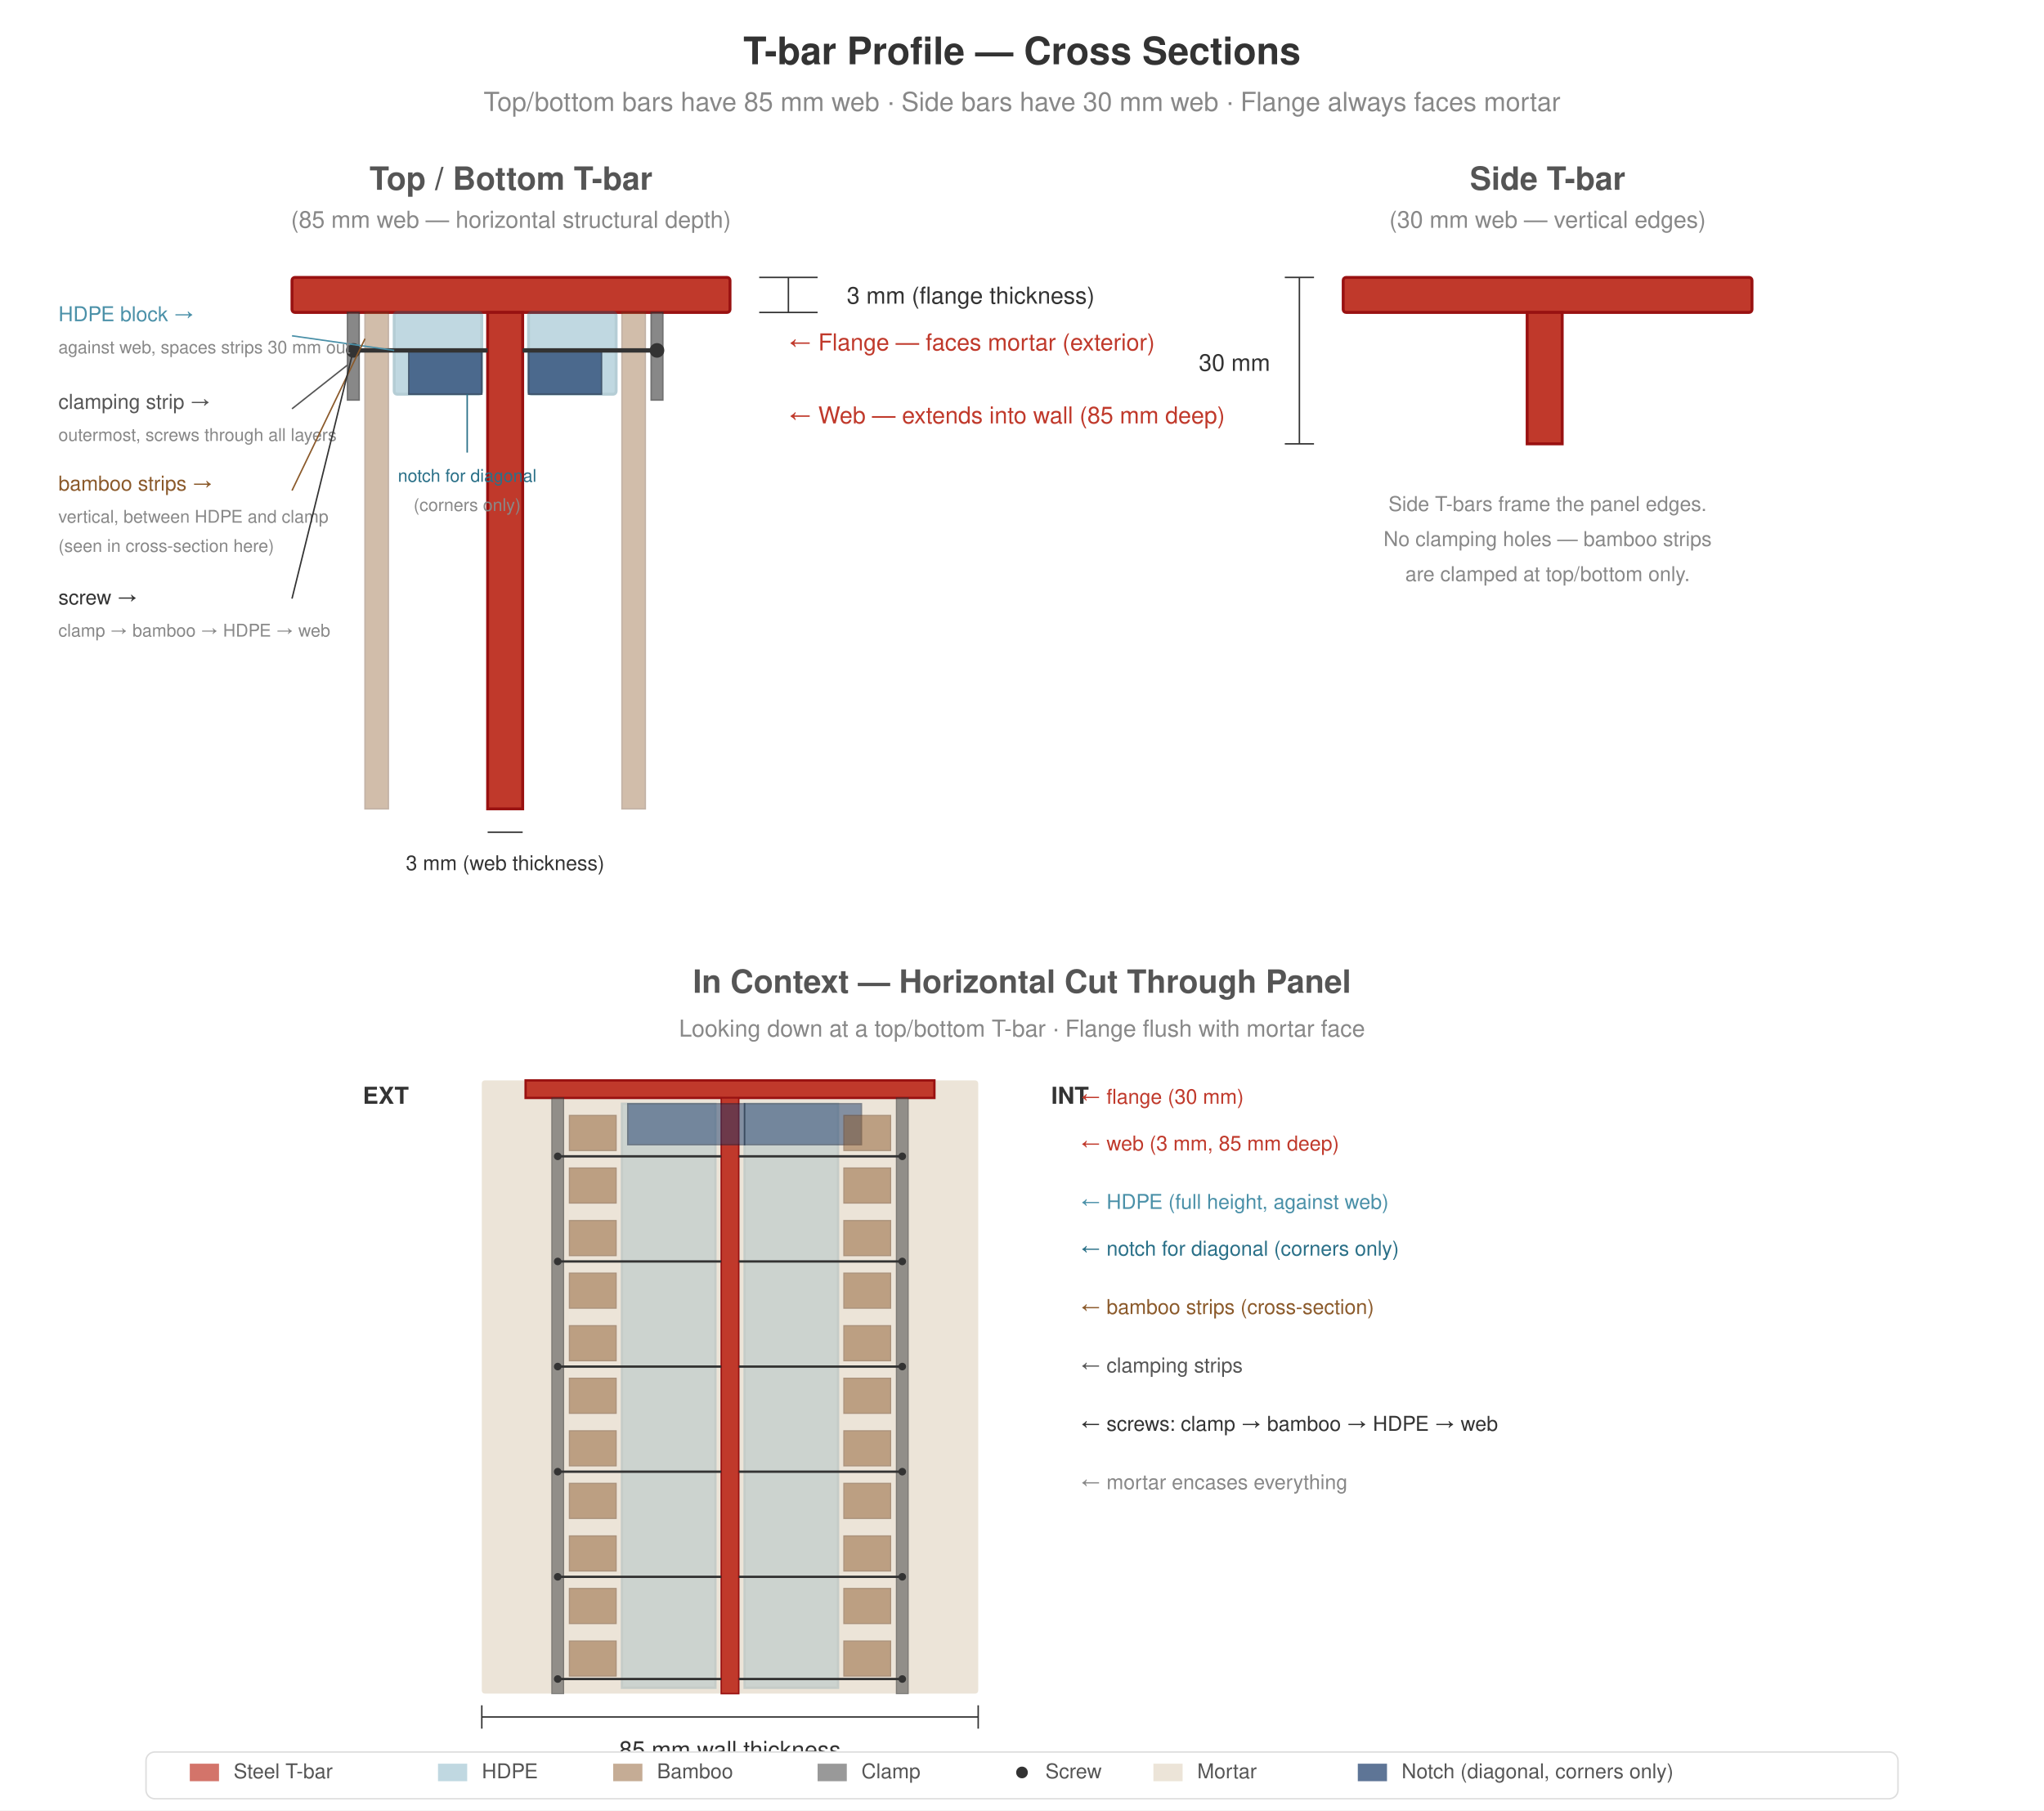
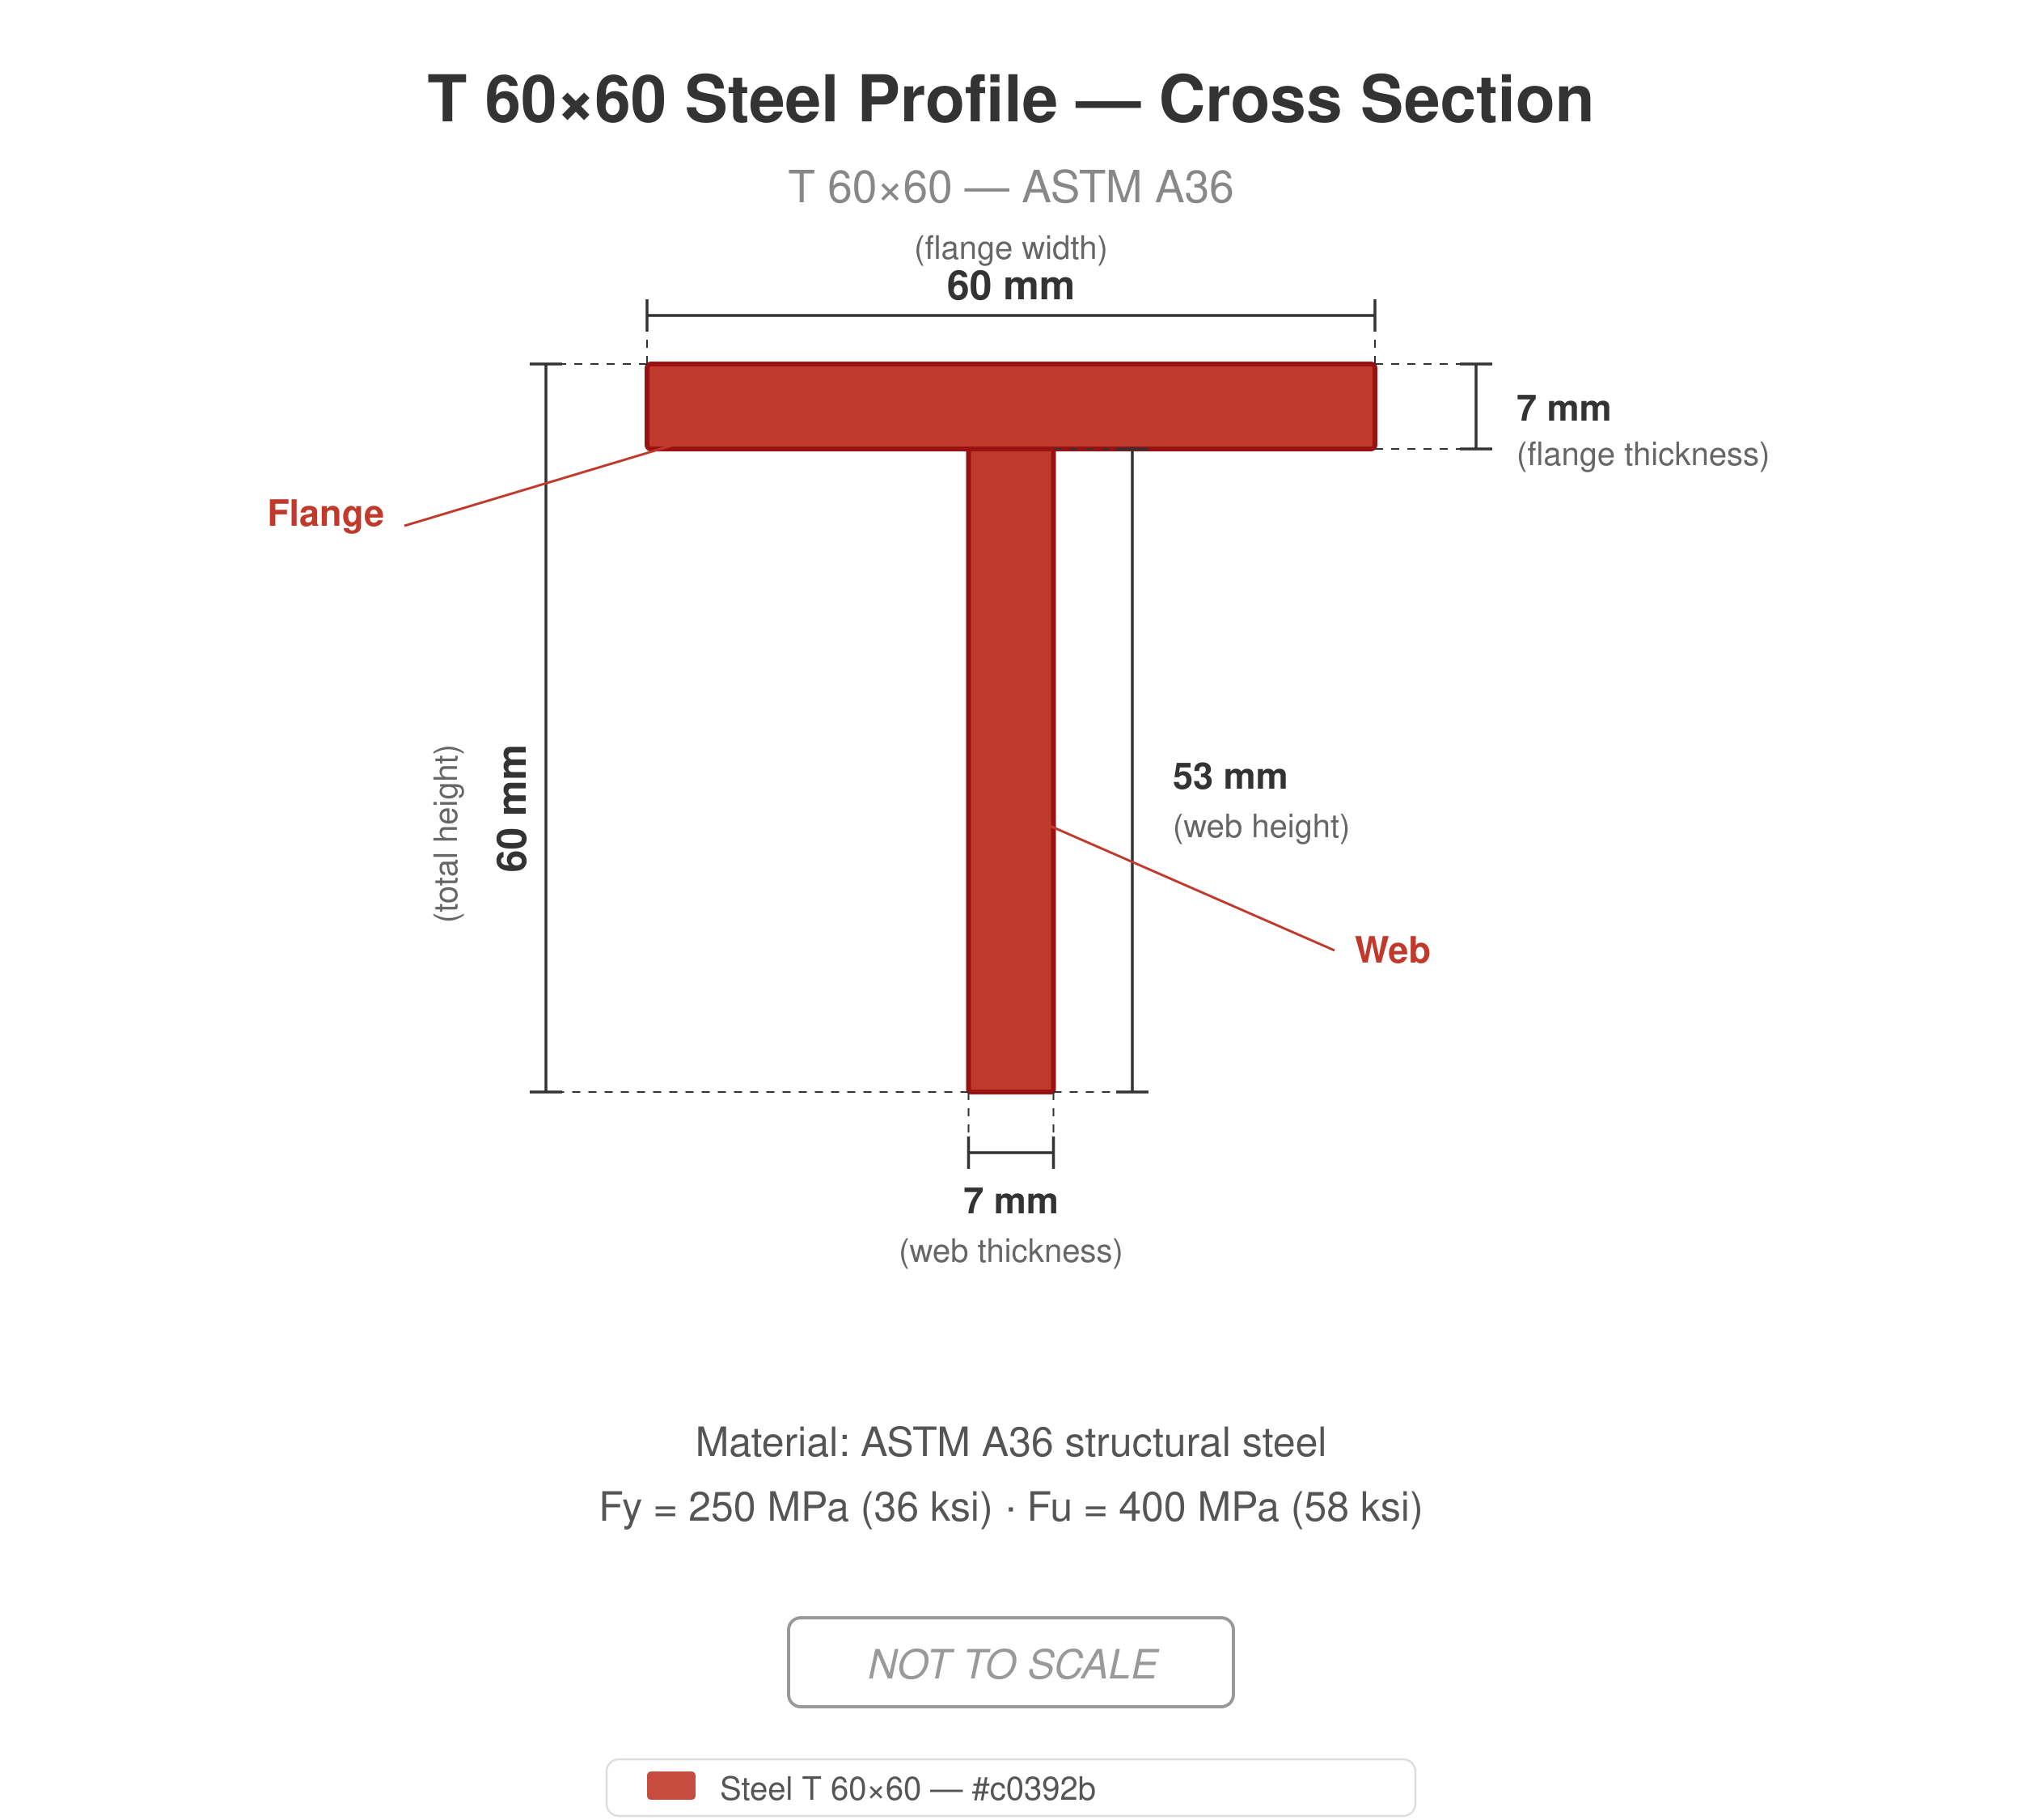
- <svg xmlns="http://www.w3.org/2000/svg" viewBox="0 0 700 620" style="background:#ffffff">
+ <svg xmlns="http://www.w3.org/2000/svg" viewBox="0 0 500 450" style="background:#ffffff">
  <rect width="100%" height="100%" fill="white" />
-   <text x="350" y="22" text-anchor="middle" font-size="13" fill="#333" font-weight="bold" font-family="Helvetica,Arial,sans-serif">T-bar Profile — Cross Sections</text>
-   <text x="350" y="38" text-anchor="middle" font-size="9" fill="#888" font-family="Helvetica,Arial,sans-serif">Top/bottom bars have 85 mm web · Side bars have 30 mm web · Flange always faces mortar</text>
-   <text x="175" y="65" text-anchor="middle" font-size="11" fill="#555" font-weight="bold" font-family="Helvetica,Arial,sans-serif">Top / Bottom T-bar</text>
-   <text x="175" y="78" text-anchor="middle" font-size="8" fill="#888" font-family="Helvetica,Arial,sans-serif">(85 mm web — horizontal structural depth)</text>
-   <rect x="100" y="95" width="150" height="12" fill="#c0392b" stroke="#911" stroke-width="1" rx="1" />
-   <rect x="167" y="107" width="12" height="170" fill="#c0392b" stroke="#911" stroke-width="1" />
-   <rect x="135" y="107" width="30" height="28" fill="#4a90a8" opacity="0.35" stroke="#2a7088" stroke-width="1" rx="1" />
-   <rect x="140" y="120" width="25" height="15" fill="#1a3a6a" opacity="0.7" stroke="#0d1f3c" stroke-width="0.5" />
-   <rect x="181" y="107" width="30" height="28" fill="#4a90a8" opacity="0.35" stroke="#2a7088" stroke-width="1" rx="1" />
-   <rect x="181" y="120" width="25" height="15" fill="#1a3a6a" opacity="0.7" stroke="#0d1f3c" stroke-width="0.5" />
-   <rect x="125" y="107" width="8" height="170" fill="#8B5A2B" opacity="0.4" stroke="#6a4020" stroke-width="0.5" />
-   <rect x="213" y="107" width="8" height="170" fill="#8B5A2B" opacity="0.4" stroke="#6a4020" stroke-width="0.5" />
-   <rect x="119" y="107" width="4" height="30" fill="#555" opacity="0.7" stroke="#333" stroke-width="0.5" />
-   <rect x="223" y="107" width="4" height="30" fill="#555" opacity="0.7" stroke="#333" stroke-width="0.5" />
-   <line x1="121" y1="120" x2="167" y2="120" stroke="#333" stroke-width="1.5" />
-   <circle cx="121" cy="120" r="2.5" fill="#333" />
-   <line x1="225" y1="120" x2="179" y2="120" stroke="#333" stroke-width="1.5" />
-   <circle cx="225" cy="120" r="2.5" fill="#333" />
-   <line x1="160" y1="135" x2="160" y2="155" stroke="#2a7088" stroke-width="0.5" />
-   <text x="160" y="165" text-anchor="middle" font-size="6" fill="#2a7088" font-family="Helvetica,Arial,sans-serif">notch for diagonal</text>
-   <text x="160" y="175" text-anchor="middle" font-size="6" fill="#888" font-family="Helvetica,Arial,sans-serif">(corners only)</text>
-   <line x1="260" y1="95" x2="280" y2="95" stroke="#333" stroke-width="0.5" />
-   <line x1="260" y1="107" x2="280" y2="107" stroke="#333" stroke-width="0.5" />
-   <line x1="270" y1="95" x2="270" y2="107" stroke="#333" stroke-width="0.5" />
-   <text x="290" y="104" font-size="8" fill="#333" font-family="Helvetica,Arial,sans-serif">3 mm (flange thickness)</text>
-   <line x1="167" y1="285" x2="179" y2="285" stroke="#333" stroke-width="0.5" />
-   <text x="173" y="298" text-anchor="middle" font-size="7" fill="#333" font-family="Helvetica,Arial,sans-serif">3 mm (web thickness)</text>
+   <text x="250" y="30" text-anchor="middle" font-size="16" fill="#333" font-weight="bold" font-family="Helvetica,Arial,sans-serif">T 60×60 Steel Profile — Cross Section</text>
+   <text x="250" y="50" text-anchor="middle" font-size="11" fill="#888" font-family="Helvetica,Arial,sans-serif">T 60×60 — ASTM A36</text>
+   <rect x="160" y="90" width="180" height="21" fill="#c0392b" stroke="#911" stroke-width="1.2" rx="1" />
+   <rect x="239.5" y="111" width="21" height="159" fill="#c0392b" stroke="#911" stroke-width="1.2" rx="0.5" />
+   <g font-family="Helvetica,Arial,sans-serif" fill="#333">
+     <line x1="160" y1="78" x2="340" y2="78" stroke="#333" stroke-width="0.7" />
+     <line x1="160" y1="74" x2="160" y2="82" stroke="#333" stroke-width="0.7" />
+     <line x1="340" y1="74" x2="340" y2="82" stroke="#333" stroke-width="0.7" />
+     <line x1="160" y1="90" x2="160" y2="78" stroke="#333" stroke-width="0.4" stroke-dasharray="2,2" />
+     <line x1="340" y1="90" x2="340" y2="78" stroke="#333" stroke-width="0.4" stroke-dasharray="2,2" />
+     <text x="250" y="74" text-anchor="middle" font-size="10" font-weight="bold">60 mm</text>
+     <text x="250" y="64" text-anchor="middle" font-size="8" fill="#666">(flange width)</text>
+     <line x1="135" y1="90" x2="135" y2="270" stroke="#333" stroke-width="0.7" />
+     <line x1="131" y1="90" x2="139" y2="90" stroke="#333" stroke-width="0.7" />
+     <line x1="131" y1="270" x2="139" y2="270" stroke="#333" stroke-width="0.7" />
+     <line x1="160" y1="90" x2="135" y2="90" stroke="#333" stroke-width="0.4" stroke-dasharray="2,2" />
+     <line x1="239.5" y1="270" x2="135" y2="270" stroke="#333" stroke-width="0.4" stroke-dasharray="2,2" />
+     <text x="130" y="184" text-anchor="end" font-size="10" font-weight="bold" transform="rotate(-90, 130, 184)">60 mm</text>
+     <text x="113" y="184" text-anchor="end" font-size="8" fill="#666" transform="rotate(-90, 113, 184)">(total height)</text>
+     <line x1="365" y1="90" x2="365" y2="111" stroke="#333" stroke-width="0.7" />
+     <line x1="361" y1="90" x2="369" y2="90" stroke="#333" stroke-width="0.7" />
+     <line x1="361" y1="111" x2="369" y2="111" stroke="#333" stroke-width="0.7" />
+     <line x1="340" y1="90" x2="365" y2="90" stroke="#333" stroke-width="0.4" stroke-dasharray="2,2" />
+     <line x1="340" y1="111" x2="365" y2="111" stroke="#333" stroke-width="0.4" stroke-dasharray="2,2" />
+     <text x="375" y="104" font-size="9" font-weight="bold">7 mm</text>
+     <text x="375" y="115" font-size="8" fill="#666">(flange thickness)</text>
+     <line x1="280" y1="111" x2="280" y2="270" stroke="#333" stroke-width="0.7" />
+     <line x1="276" y1="111" x2="284" y2="111" stroke="#333" stroke-width="0.7" />
+     <line x1="276" y1="270" x2="284" y2="270" stroke="#333" stroke-width="0.7" />
+     <line x1="260.5" y1="111" x2="280" y2="111" stroke="#333" stroke-width="0.4" stroke-dasharray="2,2" />
+     <line x1="260.5" y1="270" x2="280" y2="270" stroke="#333" stroke-width="0.4" stroke-dasharray="2,2" />
+     <text x="290" y="195" font-size="9" font-weight="bold">53 mm</text>
+     <text x="290" y="207" font-size="8" fill="#666">(web height)</text>
+     <line x1="239.5" y1="285" x2="260.5" y2="285" stroke="#333" stroke-width="0.7" />
+     <line x1="239.5" y1="281" x2="239.5" y2="289" stroke="#333" stroke-width="0.7" />
+     <line x1="260.5" y1="281" x2="260.5" y2="289" stroke="#333" stroke-width="0.7" />
+     <line x1="239.5" y1="270" x2="239.5" y2="285" stroke="#333" stroke-width="0.4" stroke-dasharray="2,2" />
+     <line x1="260.5" y1="270" x2="260.5" y2="285" stroke="#333" stroke-width="0.4" stroke-dasharray="2,2" />
+     <text x="250" y="300" text-anchor="middle" font-size="9" font-weight="bold">7 mm</text>
+     <text x="250" y="312" text-anchor="middle" font-size="8" fill="#666">(web thickness)</text>
+   </g>
  <g font-family="Helvetica,Arial,sans-serif">
-     <text x="270" y="120" font-size="8" fill="#c0392b">← Flange — faces mortar (exterior)</text>
-     <text x="270" y="145" font-size="8" fill="#c0392b">← Web — extends into wall (85 mm deep)</text>
-     <line x1="135" y1="120" x2="100" y2="115" stroke="#4a90a8" stroke-width="0.5" />
-     <text x="20" y="110" font-size="7" fill="#4a90a8">HDPE block →</text>
-     <text x="20" y="121" font-size="6" fill="#888">against web, spaces strips 30 mm out</text>
-     <line x1="119" y1="125" x2="100" y2="140" stroke="#555" stroke-width="0.5" />
-     <text x="20" y="140" font-size="7" fill="#555">clamping strip →</text>
-     <text x="20" y="151" font-size="6" fill="#888">outermost, screws through all layers</text>
-     <line x1="125" y1="116" x2="100" y2="168" stroke="#8B5A2B" stroke-width="0.5" />
-     <text x="20" y="168" font-size="7" fill="#8B5A2B">bamboo strips →</text>
-     <text x="20" y="179" font-size="6" fill="#888">vertical, between HDPE and clamp</text>
-     <text x="20" y="189" font-size="6" fill="#888">(seen in cross-section here)</text>
-     <line x1="121" y1="120" x2="100" y2="205" stroke="#333" stroke-width="0.5" />
-     <text x="20" y="207" font-size="7" fill="#333">screw →</text>
-     <text x="20" y="218" font-size="6" fill="#888">clamp → bamboo → HDPE → web</text>
+     <line x1="200" y1="100" x2="100" y2="130" stroke="#c0392b" stroke-width="0.6" />
+     <text x="95" y="130" text-anchor="end" font-size="9" fill="#c0392b" font-weight="bold">Flange</text>
+     <line x1="250" y1="200" x2="330" y2="235" stroke="#c0392b" stroke-width="0.6" />
+     <text x="335" y="238" font-size="9" fill="#c0392b" font-weight="bold">Web</text>
  </g>
-   <text x="530" y="65" text-anchor="middle" font-size="11" fill="#555" font-weight="bold" font-family="Helvetica,Arial,sans-serif">Side T-bar</text>
-   <text x="530" y="78" text-anchor="middle" font-size="8" fill="#888" font-family="Helvetica,Arial,sans-serif">(30 mm web — vertical edges)</text>
-   <rect x="460" y="95" width="140" height="12" fill="#c0392b" stroke="#911" stroke-width="1" rx="1" />
-   <rect x="523" y="107" width="12" height="45" fill="#c0392b" stroke="#911" stroke-width="1" />
-   <line x1="445" y1="95" x2="445" y2="152" stroke="#333" stroke-width="0.5" />
-   <line x1="440" y1="95" x2="450" y2="95" stroke="#333" stroke-width="0.5" />
-   <line x1="440" y1="152" x2="450" y2="152" stroke="#333" stroke-width="0.5" />
-   <text x="435" y="127" text-anchor="end" font-size="8" fill="#333" font-family="Helvetica,Arial,sans-serif">30 mm</text>
-   <text x="530" y="175" text-anchor="middle" font-size="7" fill="#888" font-family="Helvetica,Arial,sans-serif">Side T-bars frame the panel edges.</text>
-   <text x="530" y="187" text-anchor="middle" font-size="7" fill="#888" font-family="Helvetica,Arial,sans-serif">No clamping holes — bamboo strips</text>
-   <text x="530" y="199" text-anchor="middle" font-size="7" fill="#888" font-family="Helvetica,Arial,sans-serif">are clamped at top/bottom only.</text>
-   <text x="350" y="340" text-anchor="middle" font-size="11" fill="#555" font-weight="bold" font-family="Helvetica,Arial,sans-serif">In Context — Horizontal Cut Through Panel</text>
-   <text x="350" y="355" text-anchor="middle" font-size="8" fill="#888" font-family="Helvetica,Arial,sans-serif">Looking down at a top/bottom T-bar · Flange flush with mortar face</text>
-   <g transform="translate(0, 370)">
-     <rect x="165" y="0" width="170" height="210" fill="#d4c4a8" opacity="0.45" rx="1" />
-     <rect x="180" y="0" width="140" height="6" fill="#c0392b" stroke="#911" stroke-width="0.8" />
-     <rect x="247" y="6" width="6" height="204" fill="#c0392b" stroke="#911" stroke-width="0.5" />
-     <rect x="213" y="8" width="32" height="200" fill="#4a90a8" opacity="0.2" stroke="#2a7088" stroke-width="0.8" />
-     <rect x="255" y="8" width="32" height="200" fill="#4a90a8" opacity="0.2" stroke="#2a7088" stroke-width="0.8" />
-     <rect x="215" y="8" width="40" height="14" fill="#1a3a6a" opacity="0.5" stroke="#0d1f3c" stroke-width="0.5" />
-     <rect x="255" y="8" width="40" height="14" fill="#1a3a6a" opacity="0.5" stroke="#0d1f3c" stroke-width="0.5" />
-     <g fill="#8B5A2B" opacity="0.5" stroke="#6a4020" stroke-width="0.4">
-       <rect x="195" y="12" width="16" height="12" />
-       <rect x="195" y="30" width="16" height="12" />
-       <rect x="195" y="48" width="16" height="12" />
-       <rect x="195" y="66" width="16" height="12" />
-       <rect x="195" y="84" width="16" height="12" />
-       <rect x="195" y="102" width="16" height="12" />
-       <rect x="195" y="120" width="16" height="12" />
-       <rect x="195" y="138" width="16" height="12" />
-       <rect x="195" y="156" width="16" height="12" />
-       <rect x="195" y="174" width="16" height="12" />
-       <rect x="195" y="192" width="16" height="12" />
-       <rect x="289" y="12" width="16" height="12" />
-       <rect x="289" y="30" width="16" height="12" />
-       <rect x="289" y="48" width="16" height="12" />
-       <rect x="289" y="66" width="16" height="12" />
-       <rect x="289" y="84" width="16" height="12" />
-       <rect x="289" y="102" width="16" height="12" />
-       <rect x="289" y="120" width="16" height="12" />
-       <rect x="289" y="138" width="16" height="12" />
-       <rect x="289" y="156" width="16" height="12" />
-       <rect x="289" y="174" width="16" height="12" />
-       <rect x="289" y="192" width="16" height="12" />
-     </g>
-     <rect x="189" y="6" width="4" height="204" fill="#555" opacity="0.6" stroke="#333" stroke-width="0.4" />
-     <rect x="307" y="6" width="4" height="204" fill="#555" opacity="0.6" stroke="#333" stroke-width="0.4" />
-     <g stroke="#333" stroke-width="0.8">
-       <line x1="191" y1="26" x2="247" y2="26" />
-       <line x1="191" y1="62" x2="247" y2="62" />
-       <line x1="191" y1="98" x2="247" y2="98" />
-       <line x1="191" y1="134" x2="247" y2="134" />
-       <line x1="191" y1="170" x2="247" y2="170" />
-       <line x1="191" y1="205" x2="247" y2="205" />
-     </g>
-     <g fill="#333">
-       <circle cx="191" cy="26" r="1.3" />
-       <circle cx="191" cy="62" r="1.3" />
-       <circle cx="191" cy="98" r="1.3" />
-       <circle cx="191" cy="134" r="1.3" />
-       <circle cx="191" cy="170" r="1.3" />
-       <circle cx="191" cy="205" r="1.3" />
-     </g>
-     <g stroke="#333" stroke-width="0.8">
-       <line x1="309" y1="26" x2="253" y2="26" />
-       <line x1="309" y1="62" x2="253" y2="62" />
-       <line x1="309" y1="98" x2="253" y2="98" />
-       <line x1="309" y1="134" x2="253" y2="134" />
-       <line x1="309" y1="170" x2="253" y2="170" />
-       <line x1="309" y1="205" x2="253" y2="205" />
-     </g>
-     <g fill="#333">
-       <circle cx="309" cy="26" r="1.3" />
-       <circle cx="309" cy="62" r="1.3" />
-       <circle cx="309" cy="98" r="1.3" />
-       <circle cx="309" cy="134" r="1.3" />
-       <circle cx="309" cy="170" r="1.3" />
-       <circle cx="309" cy="205" r="1.3" />
-     </g>
-     <text x="140" y="8" text-anchor="end" font-size="8" fill="#333" font-weight="bold" font-family="Helvetica,Arial,sans-serif">EXT</text>
-     <text x="360" y="8" font-size="8" fill="#333" font-weight="bold" font-family="Helvetica,Arial,sans-serif">INT</text>
-     <g font-family="Helvetica,Arial,sans-serif">
-       <text x="370" y="8" font-size="7" fill="#c0392b">← flange (30 mm)</text>
-       <text x="370" y="24" font-size="7" fill="#c0392b">← web (3 mm, 85 mm deep)</text>
-       <text x="370" y="44" font-size="7" fill="#4a90a8">← HDPE (full height, against web)</text>
-       <text x="370" y="60" font-size="7" fill="#2a7088">← notch for diagonal (corners only)</text>
-       <text x="370" y="80" font-size="7" fill="#8B5A2B">← bamboo strips (cross-section)</text>
-       <text x="370" y="100" font-size="7" fill="#555">← clamping strips</text>
-       <text x="370" y="120" font-size="7" fill="#333">← screws: clamp → bamboo → HDPE → web</text>
-       <text x="370" y="140" font-size="7" fill="#888">← mortar encases everything</text>
-     </g>
-     <line x1="165" y1="218" x2="335" y2="218" stroke="#333" stroke-width="0.5" />
-     <line x1="165" y1="214" x2="165" y2="222" stroke="#333" stroke-width="0.5" />
-     <line x1="335" y1="214" x2="335" y2="222" stroke="#333" stroke-width="0.5" />
-     <text x="250" y="232" text-anchor="middle" font-size="8" fill="#333" font-family="Helvetica,Arial,sans-serif">85 mm wall thickness</text>
+   <g font-family="Helvetica,Arial,sans-serif">
+     <text x="250" y="360" text-anchor="middle" font-size="10" fill="#555">Material: ASTM A36 structural steel</text>
+     <text x="250" y="376" text-anchor="middle" font-size="10" fill="#555">Fy = 250 MPa (36 ksi) · Fu = 400 MPa (58 ksi)</text>
  </g>
-   <g transform="translate(50, 600)" font-family="Helvetica,Arial,sans-serif" font-size="7" fill="#555">
-     <rect x="0" y="0" width="600" height="16" fill="white" stroke="#ddd" stroke-width="0.5" rx="3" />
-     <rect x="15" y="4" width="10" height="6" fill="#c0392b" opacity="0.7" />
-     <text x="30" y="9">Steel T-bar</text>
-     <rect x="100" y="4" width="10" height="6" fill="#4a90a8" opacity="0.35" />
-     <text x="115" y="9">HDPE</text>
-     <rect x="160" y="4" width="10" height="6" fill="#8B5A2B" opacity="0.5" />
-     <text x="175" y="9">Bamboo</text>
-     <rect x="230" y="4" width="10" height="6" fill="#555" opacity="0.6" />
-     <text x="245" y="9">Clamp</text>
-     <circle cx="300" cy="7" r="2" fill="#333" />
-     <text x="308" y="9">Screw</text>
-     <rect x="345" y="4" width="10" height="6" fill="#d4c4a8" opacity="0.45" />
-     <text x="360" y="9">Mortar</text>
-     <rect x="415" y="4" width="10" height="6" fill="#1a3a6a" opacity="0.7" />
-     <text x="430" y="9">Notch (diagonal, corners only)</text>
+   <rect x="195" y="400" width="110" height="22" fill="none" stroke="#999" stroke-width="0.8" rx="3" />
+   <text x="250" y="415" text-anchor="middle" font-size="10" fill="#999" font-family="Helvetica,Arial,sans-serif" font-style="italic">NOT TO SCALE</text>
+   <g transform="translate(150, 435)" font-family="Helvetica,Arial,sans-serif" font-size="8" fill="#555">
+     <rect x="0" y="0" width="200" height="14" fill="white" stroke="#ddd" stroke-width="0.5" rx="3" />
+     <rect x="10" y="3" width="12" height="7" fill="#c0392b" opacity="0.9" rx="1" />
+     <text x="28" y="10">Steel T 60×60 — #c0392b</text>
  </g>
</svg>
